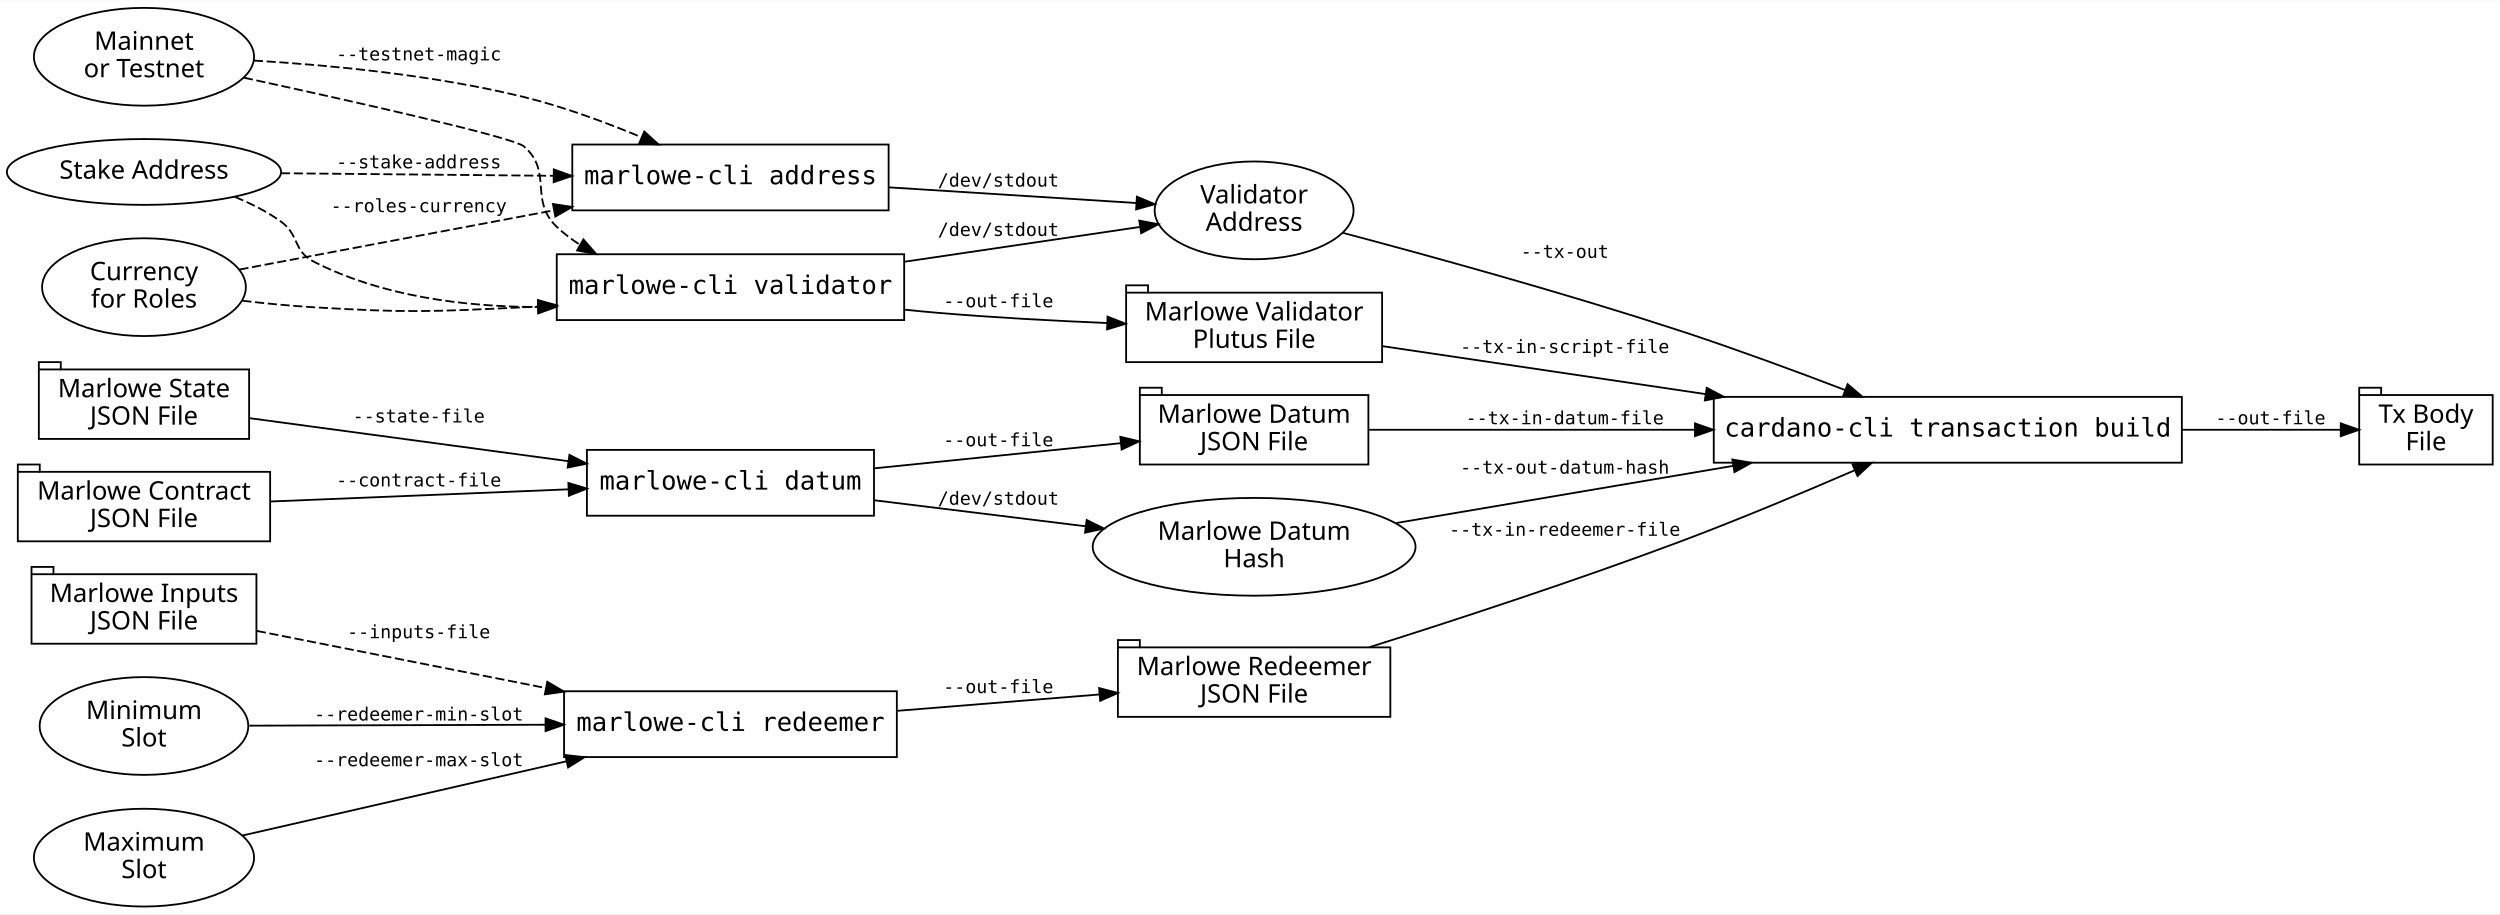
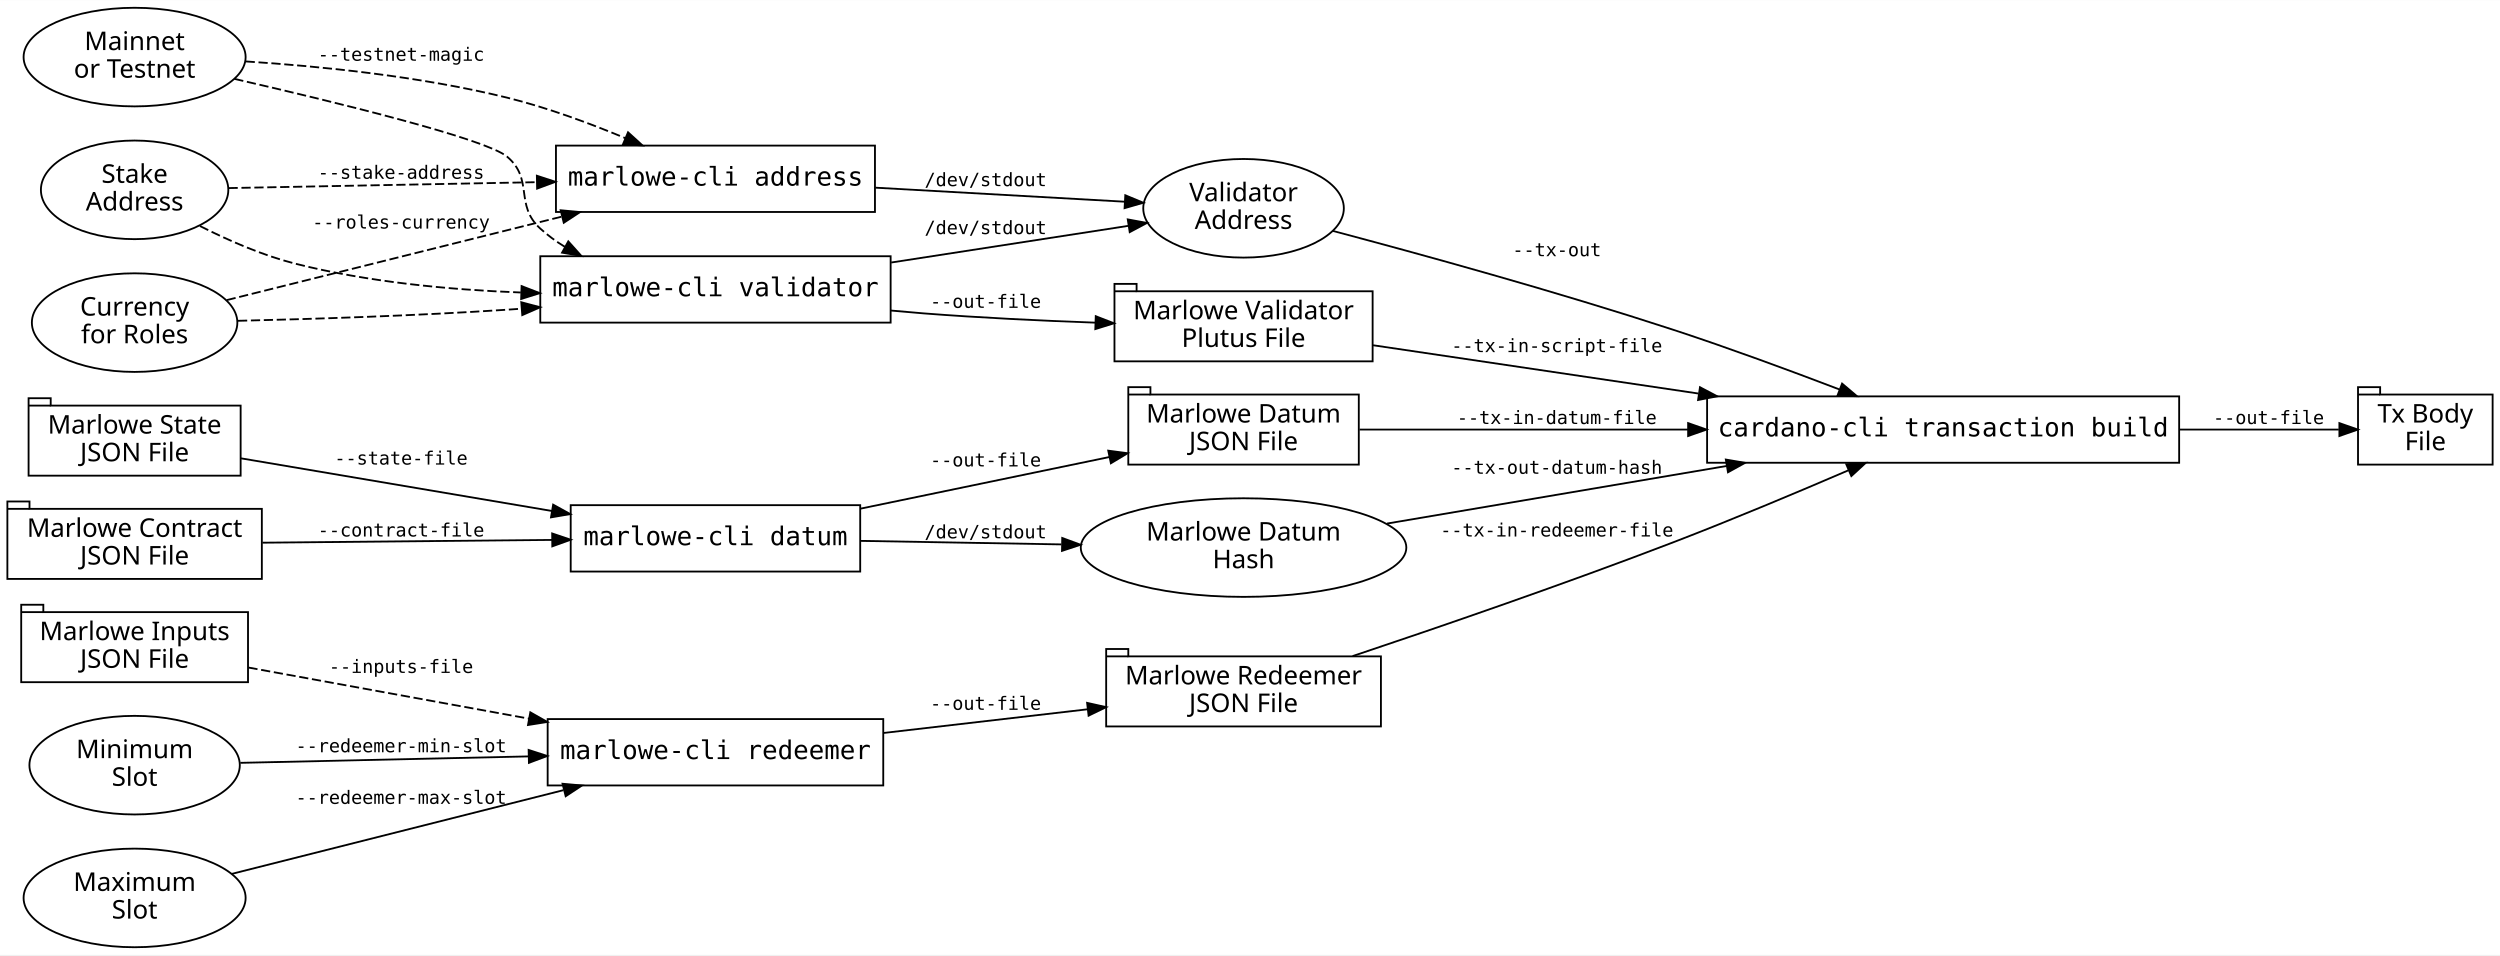
- <svg xmlns="http://www.w3.org/2000/svg" width="1367pt" height="500pt" viewBox="0.00 0.00 1367.26 499.74">
-   <g id="graph0" class="graph" transform="scale(1 1) rotate(0) translate(4 495.74)">
-     <polygon fill="white" stroke="transparent" points="-4,4 -4,-495.74 1363.26,-495.74 1363.26,4 -4,4" />
+ <svg xmlns="http://www.w3.org/2000/svg" width="1356pt" height="518pt" viewBox="0.00 0.00 1355.78 517.74">
+   <g id="graph0" class="graph" transform="scale(1 1) rotate(0) translate(4 513.74)">
+     <polygon fill="white" stroke="transparent" points="-4,4 -4,-513.74 1351.78,-513.74 1351.78,4 -4,4" />
    <g id="node1" class="node">
-       <ellipse fill="none" stroke="black" cx="74.74" cy="-464.87" rx="60.21" ry="26.74" />
-       <text text-anchor="middle" x="74.74" y="-468.67" font-family="Times-Roman" font-size="14.00">Mainnet</text>
-       <text text-anchor="middle" x="74.74" y="-453.67" font-family="Times-Roman" font-size="14.00">or Testnet</text>
+       <ellipse fill="none" stroke="black" cx="69" cy="-482.87" rx="60.21" ry="26.74" />
+       <text text-anchor="middle" x="69" y="-486.67" font-family="Times-Roman" font-size="14.00">Mainnet</text>
+       <text text-anchor="middle" x="69" y="-471.67" font-family="Times-Roman" font-size="14.00">or Testnet</text>
    </g>
    <g id="node4" class="node">
-       <polygon fill="none" stroke="black" points="481.99,-416.87 308.99,-416.87 308.99,-380.87 481.99,-380.87 481.99,-416.87" />
-       <text text-anchor="middle" x="395.49" y="-395.17" font-family="monospace" font-size="14.00">marlowe-cli address</text>
+       <polygon fill="none" stroke="black" points="470.5,-434.87 297.5,-434.87 297.5,-398.87 470.5,-398.87 470.5,-434.87" />
+       <text text-anchor="middle" x="384" y="-413.17" font-family="monospace" font-size="14.00">marlowe-cli address</text>
    </g>
    <g id="edge1" class="edge">
-       <path fill="none" stroke="black" stroke-dasharray="5,2" d="M134.84,-462.79C176.58,-460.3 233.58,-454.85 282.49,-442.87 304.2,-437.55 327.32,-428.99 346.89,-420.83" />
-       <polygon fill="black" stroke="black" points="348.36,-424.01 356.19,-416.87 345.62,-417.57 348.36,-424.01" />
-       <text text-anchor="middle" x="224.99" y="-462.87" font-family="monospace" font-size="10.00">--testnet-magic</text>
+       <path fill="none" stroke="black" stroke-dasharray="5,2" d="M129.21,-480.52C169.63,-477.91 224.13,-472.42 271,-460.87 292.62,-455.54 315.64,-447.03 335.16,-438.9" />
+       <polygon fill="black" stroke="black" points="336.6,-442.09 344.44,-434.96 333.87,-435.65 336.6,-442.09" />
+       <text text-anchor="middle" x="213.5" y="-480.87" font-family="monospace" font-size="10.00">--testnet-magic</text>
    </g>
    <g id="node6" class="node">
-       <polygon fill="none" stroke="black" points="490.49,-356.87 300.49,-356.87 300.49,-320.87 490.49,-320.87 490.49,-356.87" />
-       <text text-anchor="middle" x="395.49" y="-335.17" font-family="monospace" font-size="14.00">marlowe-cli validator</text>
+       <polygon fill="none" stroke="black" points="479,-374.87 289,-374.87 289,-338.87 479,-338.87 479,-374.87" />
+       <text text-anchor="middle" x="384" y="-353.17" font-family="monospace" font-size="14.00">marlowe-cli validator</text>
    </g>
    <g id="edge5" class="edge">
-       <path fill="none" stroke="black" stroke-dasharray="5,2" d="M129.36,-453.44C188.62,-440.61 276.57,-420.93 282.49,-415.87 298.54,-402.14 285.17,-386.43 300.49,-371.87 304.31,-368.24 308.55,-365.01 313.06,-362.13" />
-       <polygon fill="black" stroke="black" points="315.07,-365.01 322.02,-357.01 311.6,-358.93 315.07,-365.01" />
+       <path fill="none" stroke="black" stroke-dasharray="5,2" d="M123.06,-471.07C178.67,-458.31 259.55,-438.52 271,-428.87 285.6,-416.57 274.88,-402.71 289,-389.87 293.08,-386.16 297.6,-382.86 302.39,-379.93" />
+       <polygon fill="black" stroke="black" points="304.19,-382.94 311.26,-375.05 300.81,-376.81 304.19,-382.94" />
    </g>
    <g id="node2" class="node">
-       <ellipse fill="none" stroke="black" cx="74.74" cy="-401.87" rx="74.99" ry="18" />
-       <text text-anchor="middle" x="74.74" y="-398.17" font-family="Times-Roman" font-size="14.00">Stake Address</text>
+       <ellipse fill="none" stroke="black" cx="69" cy="-410.87" rx="50.82" ry="26.74" />
+       <text text-anchor="middle" x="69" y="-414.67" font-family="Times-Roman" font-size="14.00">Stake</text>
+       <text text-anchor="middle" x="69" y="-399.67" font-family="Times-Roman" font-size="14.00">Address</text>
    </g>
    <g id="edge2" class="edge">
-       <path fill="none" stroke="black" stroke-dasharray="5,2" d="M149.67,-401.17C194.05,-400.76 250.99,-400.22 298.78,-399.77" />
-       <polygon fill="black" stroke="black" points="298.87,-403.27 308.83,-399.68 298.8,-396.27 298.87,-403.27" />
-       <text text-anchor="middle" x="224.99" y="-403.87" font-family="monospace" font-size="10.00">--stake-address</text>
+       <path fill="none" stroke="black" stroke-dasharray="5,2" d="M119.94,-411.83C164.79,-412.69 231.86,-413.97 287.06,-415.03" />
+       <polygon fill="black" stroke="black" points="287.15,-418.53 297.22,-415.23 287.28,-411.53 287.15,-418.53" />
+       <text text-anchor="middle" x="213.5" y="-416.87" font-family="monospace" font-size="10.00">--stake-address</text>
    </g>
    <g id="edge6" class="edge">
-       <path fill="none" stroke="black" stroke-dasharray="5,2" d="M124.42,-388.26C133.19,-384.66 141.93,-380.24 149.49,-374.87 159.78,-367.55 156.24,-358.63 167.49,-352.87 204.66,-333.83 249.88,-328.13 290.14,-328.01" />
-       <polygon fill="black" stroke="black" points="290.23,-331.51 300.26,-328.09 290.29,-324.51 290.23,-331.51" />
+       <path fill="none" stroke="black" stroke-dasharray="5,2" d="M104.46,-391.24C119.76,-383.48 138.28,-375.37 156,-370.87 195.26,-360.91 239.51,-356.68 278.44,-355.2" />
+       <polygon fill="black" stroke="black" points="278.86,-358.68 288.74,-354.86 278.63,-351.69 278.86,-358.68" />
    </g>
    <g id="node3" class="node">
-       <ellipse fill="none" stroke="black" cx="74.74" cy="-338.87" rx="55.72" ry="26.74" />
-       <text text-anchor="middle" x="74.74" y="-342.67" font-family="Times-Roman" font-size="14.00">Currency</text>
-       <text text-anchor="middle" x="74.74" y="-327.67" font-family="Times-Roman" font-size="14.00">for Roles</text>
+       <ellipse fill="none" stroke="black" cx="69" cy="-338.87" rx="55.72" ry="26.74" />
+       <text text-anchor="middle" x="69" y="-342.67" font-family="Times-Roman" font-size="14.00">Currency</text>
+       <text text-anchor="middle" x="69" y="-327.67" font-family="Times-Roman" font-size="14.00">for Roles</text>
    </g>
    <g id="edge3" class="edge">
-       <path fill="none" stroke="black" stroke-dasharray="5,2" d="M126.96,-348.51C173.19,-357.21 242.42,-370.24 298.87,-380.87" />
-       <polygon fill="black" stroke="black" points="298.42,-384.35 308.89,-382.76 299.71,-377.47 298.42,-384.35" />
-       <text text-anchor="middle" x="224.99" y="-379.87" font-family="monospace" font-size="10.00">--roles-currency</text>
+       <path fill="none" stroke="black" stroke-dasharray="5,2" d="M118.91,-351.06C167.5,-363.17 242.93,-381.96 300.75,-396.37" />
+       <polygon fill="black" stroke="black" points="300.05,-399.81 310.6,-398.83 301.74,-393.01 300.05,-399.81" />
+       <text text-anchor="middle" x="213.5" y="-389.87" font-family="monospace" font-size="10.00">--roles-currency</text>
    </g>
    <g id="edge7" class="edge">
-       <path fill="none" stroke="black" stroke-dasharray="5,2" d="M128.53,-331.45C141.26,-329.96 154.84,-328.63 167.49,-327.87 218.51,-324.82 231.44,-325.37 282.49,-327.87 285.05,-328 287.64,-328.14 290.26,-328.29" />
-       <polygon fill="black" stroke="black" points="290.22,-331.8 300.43,-328.96 290.68,-324.81 290.22,-331.8" />
+       <path fill="none" stroke="black" stroke-dasharray="5,2" d="M125.07,-339.85C165.49,-340.8 221.7,-342.59 271,-345.87 273.56,-346.04 276.15,-346.22 278.76,-346.41" />
+       <polygon fill="black" stroke="black" points="278.69,-349.92 288.93,-347.2 279.23,-342.94 278.69,-349.92" />
    </g>
    <g id="node5" class="node">
-       <ellipse fill="none" stroke="black" cx="681.88" cy="-380.87" rx="54.39" ry="26.74" />
-       <text text-anchor="middle" x="681.88" y="-384.67" font-family="Times-Roman" font-size="14.00">Validator</text>
-       <text text-anchor="middle" x="681.88" y="-369.67" font-family="Times-Roman" font-size="14.00">Address</text>
+       <ellipse fill="none" stroke="black" cx="670.39" cy="-400.87" rx="54.39" ry="26.74" />
+       <text text-anchor="middle" x="670.39" y="-404.67" font-family="Times-Roman" font-size="14.00">Validator</text>
+       <text text-anchor="middle" x="670.39" y="-389.67" font-family="Times-Roman" font-size="14.00">Address</text>
    </g>
    <g id="edge4" class="edge">
-       <path fill="none" stroke="black" d="M482.2,-393.45C525.68,-390.69 577.57,-387.41 617.42,-384.89" />
-       <polygon fill="black" stroke="black" points="617.78,-388.37 627.54,-384.25 617.34,-381.38 617.78,-388.37" />
-       <text text-anchor="middle" x="541.99" y="-393.87" font-family="monospace" font-size="10.00">/dev/stdout</text>
+       <path fill="none" stroke="black" d="M470.71,-412.05C514.19,-409.6 566.09,-406.68 605.93,-404.44" />
+       <polygon fill="black" stroke="black" points="606.26,-407.93 616.05,-403.87 605.87,-400.94 606.26,-407.93" />
+       <text text-anchor="middle" x="530.5" y="-412.87" font-family="monospace" font-size="10.00">/dev/stdout</text>
    </g>
    <g id="node18" class="node">
-       <polygon fill="none" stroke="black" points="1189.26,-278.87 933.26,-278.87 933.26,-242.87 1189.26,-242.87 1189.26,-278.87" />
-       <text text-anchor="middle" x="1061.26" y="-257.17" font-family="monospace" font-size="14.00">cardano-cli transaction build</text>
+       <polygon fill="none" stroke="black" points="1177.78,-298.87 921.78,-298.87 921.78,-262.87 1177.78,-262.87 1177.78,-298.87" />
+       <text text-anchor="middle" x="1049.78" y="-277.17" font-family="monospace" font-size="14.00">cardano-cli transaction build</text>
    </g>
    <g id="edge18" class="edge">
-       <path fill="none" stroke="black" d="M730.39,-368.57C777.59,-356.06 851.89,-335.63 915.26,-314.87 945.16,-305.07 978.05,-292.94 1004.94,-282.66" />
-       <polygon fill="black" stroke="black" points="1006.48,-285.81 1014.55,-278.96 1003.96,-279.28 1006.48,-285.81" />
-       <text text-anchor="middle" x="851.76" y="-354.87" font-family="monospace" font-size="10.00">--tx-out</text>
+       <path fill="none" stroke="black" d="M718.9,-388.57C766.11,-376.06 840.41,-355.63 903.78,-334.87 933.67,-325.07 966.56,-312.94 993.45,-302.66" />
+       <polygon fill="black" stroke="black" points="994.99,-305.81 1003.07,-298.96 992.48,-299.28 994.99,-305.81" />
+       <text text-anchor="middle" x="840.28" y="-374.87" font-family="monospace" font-size="10.00">--tx-out</text>
    </g>
    <g id="edge8" class="edge">
-       <path fill="none" stroke="black" d="M490.79,-352.8C533.06,-359.04 581.72,-366.23 619.22,-371.77" />
-       <polygon fill="black" stroke="black" points="619.09,-375.28 629.49,-373.28 620.11,-368.36 619.09,-375.28" />
-       <text text-anchor="middle" x="541.99" y="-366.87" font-family="monospace" font-size="10.00">/dev/stdout</text>
+       <path fill="none" stroke="black" d="M479.3,-371.46C521.57,-378 570.23,-385.53 607.74,-391.33" />
+       <polygon fill="black" stroke="black" points="607.59,-394.85 618,-392.92 608.66,-387.93 607.59,-394.85" />
+       <text text-anchor="middle" x="530.5" y="-386.87" font-family="monospace" font-size="10.00">/dev/stdout</text>
    </g>
    <g id="node7" class="node">
-       <polygon fill="none" stroke="black" points="751.88,-335.87 623.88,-335.87 623.88,-339.87 611.88,-339.87 611.88,-297.87 751.88,-297.87 751.88,-335.87" />
-       <polyline fill="none" stroke="black" points="611.88,-335.87 623.88,-335.87 " />
-       <text text-anchor="middle" x="681.88" y="-320.67" font-family="Times-Roman" font-size="14.00">Marlowe Validator</text>
-       <text text-anchor="middle" x="681.88" y="-305.67" font-family="Times-Roman" font-size="14.00">Plutus File</text>
+       <polygon fill="none" stroke="black" points="740.39,-355.87 612.39,-355.87 612.39,-359.87 600.39,-359.87 600.39,-317.87 740.39,-317.87 740.39,-355.87" />
+       <polyline fill="none" stroke="black" points="600.39,-355.87 612.39,-355.87 " />
+       <text text-anchor="middle" x="670.39" y="-340.67" font-family="Times-Roman" font-size="14.00">Marlowe Validator</text>
+       <text text-anchor="middle" x="670.39" y="-325.67" font-family="Times-Roman" font-size="14.00">Plutus File</text>
    </g>
    <g id="edge9" class="edge">
-       <path fill="none" stroke="black" d="M490.54,-326.57C496.61,-325.95 502.63,-325.37 508.49,-324.87 538.79,-322.28 572.18,-320.48 601.43,-319.26" />
-       <polygon fill="black" stroke="black" points="601.74,-322.75 611.59,-318.85 601.46,-315.76 601.74,-322.75" />
-       <text text-anchor="middle" x="541.99" y="-327.87" font-family="monospace" font-size="10.00">--out-file</text>
+       <path fill="none" stroke="black" d="M479.06,-345.43C485.12,-344.86 491.15,-344.33 497,-343.87 527.32,-341.5 560.7,-339.91 589.95,-338.85" />
+       <polygon fill="black" stroke="black" points="590.24,-342.34 600.12,-338.5 590,-335.35 590.24,-342.34" />
+       <text text-anchor="middle" x="530.5" y="-346.87" font-family="monospace" font-size="10.00">--out-file</text>
    </g>
    <g id="edge19" class="edge">
-       <path fill="none" stroke="black" d="M752.09,-306.6C801.38,-299.29 869.13,-289.23 928.56,-280.41" />
-       <polygon fill="black" stroke="black" points="929.41,-283.83 938.79,-278.9 928.38,-276.9 929.41,-283.83" />
-       <text text-anchor="middle" x="851.76" y="-302.87" font-family="monospace" font-size="10.00">--tx-in-script-file</text>
+       <path fill="none" stroke="black" d="M740.61,-326.6C789.89,-319.29 857.64,-309.23 917.07,-300.41" />
+       <polygon fill="black" stroke="black" points="917.92,-303.83 927.3,-298.9 916.89,-296.9 917.92,-303.83" />
+       <text text-anchor="middle" x="840.28" y="-322.87" font-family="monospace" font-size="10.00">--tx-in-script-file</text>
    </g>
    <g id="node8" class="node">
-       <polygon fill="none" stroke="black" points="143.74,-237.87 17.74,-237.87 17.74,-241.87 5.74,-241.87 5.74,-199.87 143.74,-199.87 143.74,-237.87" />
-       <polyline fill="none" stroke="black" points="5.74,-237.87 17.74,-237.87 " />
-       <text text-anchor="middle" x="74.74" y="-222.67" font-family="Times-Roman" font-size="14.00">Marlowe Contract</text>
-       <text text-anchor="middle" x="74.74" y="-207.67" font-family="Times-Roman" font-size="14.00">JSON File</text>
+       <polygon fill="none" stroke="black" points="138,-237.87 12,-237.87 12,-241.87 0,-241.87 0,-199.87 138,-199.87 138,-237.87" />
+       <polyline fill="none" stroke="black" points="0,-237.87 12,-237.87 " />
+       <text text-anchor="middle" x="69" y="-222.67" font-family="Times-Roman" font-size="14.00">Marlowe Contract</text>
+       <text text-anchor="middle" x="69" y="-207.67" font-family="Times-Roman" font-size="14.00">JSON File</text>
    </g>
    <g id="node10" class="node">
-       <polygon fill="none" stroke="black" points="473.99,-249.87 316.99,-249.87 316.99,-213.87 473.99,-213.87 473.99,-249.87" />
-       <text text-anchor="middle" x="395.49" y="-228.17" font-family="monospace" font-size="14.00">marlowe-cli datum</text>
+       <polygon fill="none" stroke="black" points="462.5,-239.87 305.5,-239.87 305.5,-203.87 462.5,-203.87 462.5,-239.87" />
+       <text text-anchor="middle" x="384" y="-218.17" font-family="monospace" font-size="14.00">marlowe-cli datum</text>
    </g>
    <g id="edge10" class="edge">
-       <path fill="none" stroke="black" d="M144.12,-221.66C191.71,-223.6 255.58,-226.2 306.89,-228.3" />
-       <polygon fill="black" stroke="black" points="306.85,-231.8 316.98,-228.71 307.13,-224.8 306.85,-231.8" />
-       <text text-anchor="middle" x="224.99" y="-229.87" font-family="monospace" font-size="10.00">--contract-file</text>
+       <path fill="none" stroke="black" d="M138.3,-219.52C184.41,-219.97 245.69,-220.55 295.39,-221.03" />
+       <polygon fill="black" stroke="black" points="295.45,-224.53 305.48,-221.13 295.52,-217.53 295.45,-224.53" />
+       <text text-anchor="middle" x="213.5" y="-222.87" font-family="monospace" font-size="10.00">--contract-file</text>
    </g>
    <g id="node9" class="node">
-       <polygon fill="none" stroke="black" points="132.24,-293.87 29.24,-293.87 29.24,-297.87 17.24,-297.87 17.24,-255.87 132.24,-255.87 132.24,-293.87" />
-       <polyline fill="none" stroke="black" points="17.24,-293.87 29.24,-293.87 " />
-       <text text-anchor="middle" x="74.74" y="-278.67" font-family="Times-Roman" font-size="14.00">Marlowe State</text>
-       <text text-anchor="middle" x="74.74" y="-263.67" font-family="Times-Roman" font-size="14.00">JSON File</text>
+       <polygon fill="none" stroke="black" points="126.5,-293.87 23.5,-293.87 23.5,-297.87 11.5,-297.87 11.5,-255.87 126.5,-255.87 126.5,-293.87" />
+       <polyline fill="none" stroke="black" points="11.5,-293.87 23.5,-293.87 " />
+       <text text-anchor="middle" x="69" y="-278.67" font-family="Times-Roman" font-size="14.00">Marlowe State</text>
+       <text text-anchor="middle" x="69" y="-263.67" font-family="Times-Roman" font-size="14.00">JSON File</text>
    </g>
    <g id="edge11" class="edge">
-       <path fill="none" stroke="black" d="M132.36,-267.23C180.7,-260.71 251.01,-251.23 306.65,-243.72" />
-       <polygon fill="black" stroke="black" points="307.42,-247.15 316.86,-242.34 306.48,-240.21 307.42,-247.15" />
-       <text text-anchor="middle" x="224.99" y="-264.87" font-family="monospace" font-size="10.00">--state-file</text>
+       <path fill="none" stroke="black" d="M126.68,-265.27C173.7,-257.31 241.35,-245.86 295.34,-236.71" />
+       <polygon fill="black" stroke="black" points="295.98,-240.16 305.25,-235.03 294.81,-233.25 295.98,-240.16" />
+       <text text-anchor="middle" x="213.5" y="-261.87" font-family="monospace" font-size="10.00">--state-file</text>
    </g>
    <g id="node11" class="node">
-       <polygon fill="none" stroke="black" points="744.38,-279.87 631.38,-279.87 631.38,-283.87 619.38,-283.87 619.38,-241.87 744.38,-241.87 744.38,-279.87" />
-       <polyline fill="none" stroke="black" points="619.38,-279.87 631.38,-279.87 " />
-       <text text-anchor="middle" x="681.88" y="-264.67" font-family="Times-Roman" font-size="14.00">Marlowe Datum</text>
-       <text text-anchor="middle" x="681.88" y="-249.67" font-family="Times-Roman" font-size="14.00">JSON File</text>
+       <polygon fill="none" stroke="black" points="732.89,-299.87 619.89,-299.87 619.89,-303.87 607.89,-303.87 607.89,-261.87 732.89,-261.87 732.89,-299.87" />
+       <polyline fill="none" stroke="black" points="607.89,-299.87 619.89,-299.87 " />
+       <text text-anchor="middle" x="670.39" y="-284.67" font-family="Times-Roman" font-size="14.00">Marlowe Datum</text>
+       <text text-anchor="middle" x="670.39" y="-269.67" font-family="Times-Roman" font-size="14.00">JSON File</text>
    </g>
    <g id="edge12" class="edge">
-       <path fill="none" stroke="black" d="M474.2,-239.79C516.28,-244.09 567.93,-249.35 609.06,-253.55" />
-       <polygon fill="black" stroke="black" points="608.71,-257.03 619.01,-254.56 609.42,-250.07 608.71,-257.03" />
-       <text text-anchor="middle" x="541.99" y="-251.87" font-family="monospace" font-size="10.00">--out-file</text>
+       <path fill="none" stroke="black" d="M462.71,-237.99C504.8,-246.72 556.44,-257.44 597.58,-265.97" />
+       <polygon fill="black" stroke="black" points="597.02,-269.43 607.53,-268.04 598.45,-262.58 597.02,-269.43" />
+       <text text-anchor="middle" x="530.5" y="-260.87" font-family="monospace" font-size="10.00">--out-file</text>
    </g>
    <g id="node12" class="node">
-       <ellipse fill="none" stroke="black" cx="681.88" cy="-196.87" rx="88.28" ry="26.74" />
-       <text text-anchor="middle" x="681.88" y="-200.67" font-family="Times-Roman" font-size="14.00">Marlowe Datum</text>
-       <text text-anchor="middle" x="681.88" y="-185.67" font-family="Times-Roman" font-size="14.00">Hash</text>
+       <ellipse fill="none" stroke="black" cx="670.39" cy="-216.87" rx="88.28" ry="26.74" />
+       <text text-anchor="middle" x="670.39" y="-220.67" font-family="Times-Roman" font-size="14.00">Marlowe Datum</text>
+       <text text-anchor="middle" x="670.39" y="-205.67" font-family="Times-Roman" font-size="14.00">Hash</text>
    </g>
    <g id="edge13" class="edge">
-       <path fill="none" stroke="black" d="M474.2,-222.31C509.82,-217.92 552.3,-212.69 589.46,-208.12" />
-       <polygon fill="black" stroke="black" points="590.29,-211.55 599.79,-206.85 589.43,-204.6 590.29,-211.55" />
-       <text text-anchor="middle" x="541.99" y="-219.87" font-family="monospace" font-size="10.00">/dev/stdout</text>
+       <path fill="none" stroke="black" d="M462.71,-220.5C496.31,-219.91 536.01,-219.22 571.59,-218.59" />
+       <polygon fill="black" stroke="black" points="572.06,-222.08 582,-218.41 571.94,-215.08 572.06,-222.08" />
+       <text text-anchor="middle" x="530.5" y="-221.87" font-family="monospace" font-size="10.00">/dev/stdout</text>
    </g>
    <g id="edge20" class="edge">
-       <path fill="none" stroke="black" d="M744.77,-260.87C793,-260.87 861.81,-260.87 922.86,-260.87" />
-       <polygon fill="black" stroke="black" points="922.98,-264.37 932.98,-260.87 922.98,-257.37 922.98,-264.37" />
-       <text text-anchor="middle" x="851.76" y="-263.87" font-family="monospace" font-size="10.00">--tx-in-datum-file</text>
+       <path fill="none" stroke="black" d="M733.28,-280.87C781.52,-280.87 850.32,-280.87 911.38,-280.87" />
+       <polygon fill="black" stroke="black" points="911.49,-284.37 921.49,-280.87 911.49,-277.37 911.49,-284.37" />
+       <text text-anchor="middle" x="840.28" y="-283.87" font-family="monospace" font-size="10.00">--tx-in-datum-file</text>
    </g>
    <g id="edge22" class="edge">
-       <path fill="none" stroke="black" d="M759.7,-209.9C812.68,-218.88 884.07,-230.99 943.98,-241.15" />
-       <polygon fill="black" stroke="black" points="943.42,-244.61 953.87,-242.83 944.59,-237.7 943.42,-244.61" />
-       <text text-anchor="middle" x="851.76" y="-236.87" font-family="monospace" font-size="10.00">--tx-out-datum-hash</text>
+       <path fill="none" stroke="black" d="M748.21,-229.9C801.19,-238.88 872.58,-250.99 932.49,-261.15" />
+       <polygon fill="black" stroke="black" points="931.94,-264.61 942.38,-262.83 933.11,-257.7 931.94,-264.61" />
+       <text text-anchor="middle" x="840.28" y="-256.87" font-family="monospace" font-size="10.00">--tx-out-datum-hash</text>
    </g>
    <g id="node13" class="node">
-       <polygon fill="none" stroke="black" points="136.24,-181.87 25.24,-181.87 25.24,-185.87 13.24,-185.87 13.24,-143.87 136.24,-143.87 136.24,-181.87" />
-       <polyline fill="none" stroke="black" points="13.24,-181.87 25.24,-181.87 " />
-       <text text-anchor="middle" x="74.74" y="-166.67" font-family="Times-Roman" font-size="14.00">Marlowe Inputs</text>
-       <text text-anchor="middle" x="74.74" y="-151.67" font-family="Times-Roman" font-size="14.00">JSON File</text>
+       <polygon fill="none" stroke="black" points="130.5,-181.87 19.5,-181.87 19.5,-185.87 7.5,-185.87 7.5,-143.87 130.5,-143.87 130.5,-181.87" />
+       <polyline fill="none" stroke="black" points="7.5,-181.87 19.5,-181.87 " />
+       <text text-anchor="middle" x="69" y="-166.67" font-family="Times-Roman" font-size="14.00">Marlowe Inputs</text>
+       <text text-anchor="middle" x="69" y="-151.67" font-family="Times-Roman" font-size="14.00">JSON File</text>
    </g>
    <g id="node16" class="node">
-       <polygon fill="none" stroke="black" points="486.49,-117.87 304.49,-117.87 304.49,-81.87 486.49,-81.87 486.49,-117.87" />
-       <text text-anchor="middle" x="395.49" y="-96.17" font-family="monospace" font-size="14.00">marlowe-cli redeemer</text>
+       <polygon fill="none" stroke="black" points="475,-123.87 293,-123.87 293,-87.87 475,-87.87 475,-123.87" />
+       <text text-anchor="middle" x="384" y="-102.17" font-family="monospace" font-size="14.00">marlowe-cli redeemer</text>
    </g>
    <g id="edge14" class="edge">
-       <path fill="none" stroke="black" stroke-dasharray="5,2" d="M136.45,-150.87C181.08,-142.05 242.72,-129.87 294.57,-119.62" />
-       <polygon fill="black" stroke="black" points="295.33,-123.04 304.46,-117.66 293.98,-116.17 295.33,-123.04" />
-       <text text-anchor="middle" x="224.99" y="-146.87" font-family="monospace" font-size="10.00">--inputs-file</text>
+       <path fill="none" stroke="black" stroke-dasharray="5,2" d="M130.72,-151.81C173.89,-143.95 232.85,-133.21 282.92,-124.1" />
+       <polygon fill="black" stroke="black" points="283.6,-127.53 292.81,-122.3 282.34,-120.64 283.6,-127.53" />
+       <text text-anchor="middle" x="213.5" y="-148.87" font-family="monospace" font-size="10.00">--inputs-file</text>
    </g>
    <g id="node14" class="node">
-       <ellipse fill="none" stroke="black" cx="74.74" cy="-98.87" rx="57.05" ry="26.74" />
-       <text text-anchor="middle" x="74.74" y="-102.67" font-family="Times-Roman" font-size="14.00">Minimum</text>
-       <text text-anchor="middle" x="74.74" y="-87.67" font-family="Times-Roman" font-size="14.00">Slot</text>
+       <ellipse fill="none" stroke="black" cx="69" cy="-98.87" rx="57.05" ry="26.74" />
+       <text text-anchor="middle" x="69" y="-102.67" font-family="Times-Roman" font-size="14.00">Minimum</text>
+       <text text-anchor="middle" x="69" y="-87.67" font-family="Times-Roman" font-size="14.00">Slot</text>
    </g>
    <g id="edge15" class="edge">
-       <path fill="none" stroke="black" d="M132.36,-99.05C177.15,-99.19 240.81,-99.39 294.18,-99.56" />
-       <polygon fill="black" stroke="black" points="294.36,-103.06 304.37,-99.59 294.38,-96.06 294.36,-103.06" />
-       <text text-anchor="middle" x="224.99" y="-101.87" font-family="monospace" font-size="10.00">--redeemer-min-slot</text>
+       <path fill="none" stroke="black" d="M126.32,-100.13C169.72,-101.1 230.84,-102.47 282.56,-103.62" />
+       <polygon fill="black" stroke="black" points="282.69,-107.13 292.77,-103.85 282.85,-100.13 282.69,-107.13" />
+       <text text-anchor="middle" x="213.5" y="-105.87" font-family="monospace" font-size="10.00">--redeemer-min-slot</text>
    </g>
    <g id="node15" class="node">
-       <ellipse fill="none" stroke="black" cx="74.74" cy="-26.87" rx="60.21" ry="26.74" />
-       <text text-anchor="middle" x="74.74" y="-30.67" font-family="Times-Roman" font-size="14.00">Maximum</text>
-       <text text-anchor="middle" x="74.74" y="-15.67" font-family="Times-Roman" font-size="14.00">Slot</text>
+       <ellipse fill="none" stroke="black" cx="69" cy="-26.87" rx="60.21" ry="26.74" />
+       <text text-anchor="middle" x="69" y="-30.67" font-family="Times-Roman" font-size="14.00">Maximum</text>
+       <text text-anchor="middle" x="69" y="-15.67" font-family="Times-Roman" font-size="14.00">Slot</text>
    </g>
    <g id="edge16" class="edge">
-       <path fill="none" stroke="black" d="M128.74,-39.01C176.83,-50.02 248.71,-66.48 305.6,-79.51" />
-       <polygon fill="black" stroke="black" points="305.14,-83 315.67,-81.82 306.7,-76.18 305.14,-83" />
-       <text text-anchor="middle" x="224.99" y="-76.87" font-family="monospace" font-size="10.00">--redeemer-max-slot</text>
+       <path fill="none" stroke="black" d="M121.69,-39.92C170.58,-52.26 244.74,-70.97 301.58,-85.32" />
+       <polygon fill="black" stroke="black" points="301.07,-88.8 311.62,-87.85 302.78,-82.01 301.07,-88.8" />
+       <text text-anchor="middle" x="213.5" y="-77.87" font-family="monospace" font-size="10.00">--redeemer-max-slot</text>
    </g>
    <g id="node17" class="node">
-       <polygon fill="none" stroke="black" points="756.38,-141.87 619.38,-141.87 619.38,-145.87 607.38,-145.87 607.38,-103.87 756.38,-103.87 756.38,-141.87" />
-       <polyline fill="none" stroke="black" points="607.38,-141.87 619.38,-141.87 " />
-       <text text-anchor="middle" x="681.88" y="-126.67" font-family="Times-Roman" font-size="14.00">Marlowe Redeemer</text>
-       <text text-anchor="middle" x="681.88" y="-111.67" font-family="Times-Roman" font-size="14.00">JSON File</text>
+       <polygon fill="none" stroke="black" points="744.89,-157.87 607.89,-157.87 607.89,-161.87 595.89,-161.87 595.89,-119.87 744.89,-119.87 744.89,-157.87" />
+       <polyline fill="none" stroke="black" points="595.89,-157.87 607.89,-157.87 " />
+       <text text-anchor="middle" x="670.39" y="-142.67" font-family="Times-Roman" font-size="14.00">Marlowe Redeemer</text>
+       <text text-anchor="middle" x="670.39" y="-127.67" font-family="Times-Roman" font-size="14.00">JSON File</text>
    </g>
    <g id="edge17" class="edge">
-       <path fill="none" stroke="black" d="M486.86,-107.18C522.24,-110.04 562.58,-113.3 597.27,-116.11" />
-       <polygon fill="black" stroke="black" points="597.12,-119.61 607.37,-116.93 597.69,-112.63 597.12,-119.61" />
-       <text text-anchor="middle" x="541.99" y="-116.87" font-family="monospace" font-size="10.00">--out-file</text>
+       <path fill="none" stroke="black" d="M475.37,-116.36C510.75,-120.46 551.09,-125.14 585.79,-129.17" />
+       <polygon fill="black" stroke="black" points="585.55,-132.66 595.89,-130.34 586.36,-125.71 585.55,-132.66" />
+       <text text-anchor="middle" x="530.5" y="-128.87" font-family="monospace" font-size="10.00">--out-file</text>
    </g>
    <g id="edge21" class="edge">
-       <path fill="none" stroke="black" d="M744.99,-141.99C792.06,-156.84 858.16,-178.44 915.26,-199.87 947.17,-211.85 982.42,-226.64 1010.18,-238.66" />
-       <polygon fill="black" stroke="black" points="1009.1,-242.01 1019.67,-242.79 1011.89,-235.59 1009.1,-242.01" />
-       <text text-anchor="middle" x="851.76" y="-202.87" font-family="monospace" font-size="10.00">--tx-in-redeemer-file</text>
+       <path fill="none" stroke="black" d="M729.53,-158.01C776.76,-173.82 844.95,-197.27 903.78,-219.87 935.48,-232.05 970.59,-246.79 998.32,-258.73" />
+       <polygon fill="black" stroke="black" points="997.24,-262.07 1007.81,-262.82 1000.01,-255.64 997.24,-262.07" />
+       <text text-anchor="middle" x="840.28" y="-222.87" font-family="monospace" font-size="10.00">--tx-in-redeemer-file</text>
    </g>
    <g id="node19" class="node">
-       <polygon fill="none" stroke="black" points="1359.26,-279.87 1298.26,-279.87 1298.26,-283.87 1286.26,-283.87 1286.26,-241.87 1359.26,-241.87 1359.26,-279.87" />
-       <polyline fill="none" stroke="black" points="1286.26,-279.87 1298.26,-279.87 " />
-       <text text-anchor="middle" x="1322.76" y="-264.67" font-family="Times-Roman" font-size="14.00">Tx Body</text>
-       <text text-anchor="middle" x="1322.76" y="-249.67" font-family="Times-Roman" font-size="14.00">File</text>
+       <polygon fill="none" stroke="black" points="1347.78,-299.87 1286.78,-299.87 1286.78,-303.87 1274.78,-303.87 1274.78,-261.87 1347.78,-261.87 1347.78,-299.87" />
+       <polyline fill="none" stroke="black" points="1274.78,-299.87 1286.78,-299.87 " />
+       <text text-anchor="middle" x="1311.28" y="-284.67" font-family="Times-Roman" font-size="14.00">Tx Body</text>
+       <text text-anchor="middle" x="1311.28" y="-269.67" font-family="Times-Roman" font-size="14.00">File</text>
    </g>
    <g id="edge23" class="edge">
-       <path fill="none" stroke="black" d="M1189.35,-260.87C1220.34,-260.87 1251.53,-260.87 1275.85,-260.87" />
-       <polygon fill="black" stroke="black" points="1276.17,-264.37 1286.17,-260.87 1276.17,-257.37 1276.17,-264.37" />
-       <text text-anchor="middle" x="1237.76" y="-263.87" font-family="monospace" font-size="10.00">--out-file</text>
+       <path fill="none" stroke="black" d="M1177.87,-280.87C1208.85,-280.87 1240.04,-280.87 1264.36,-280.87" />
+       <polygon fill="black" stroke="black" points="1264.68,-284.37 1274.68,-280.87 1264.68,-277.37 1264.68,-284.37" />
+       <text text-anchor="middle" x="1226.28" y="-283.87" font-family="monospace" font-size="10.00">--out-file</text>
    </g>
  </g>
</svg>
